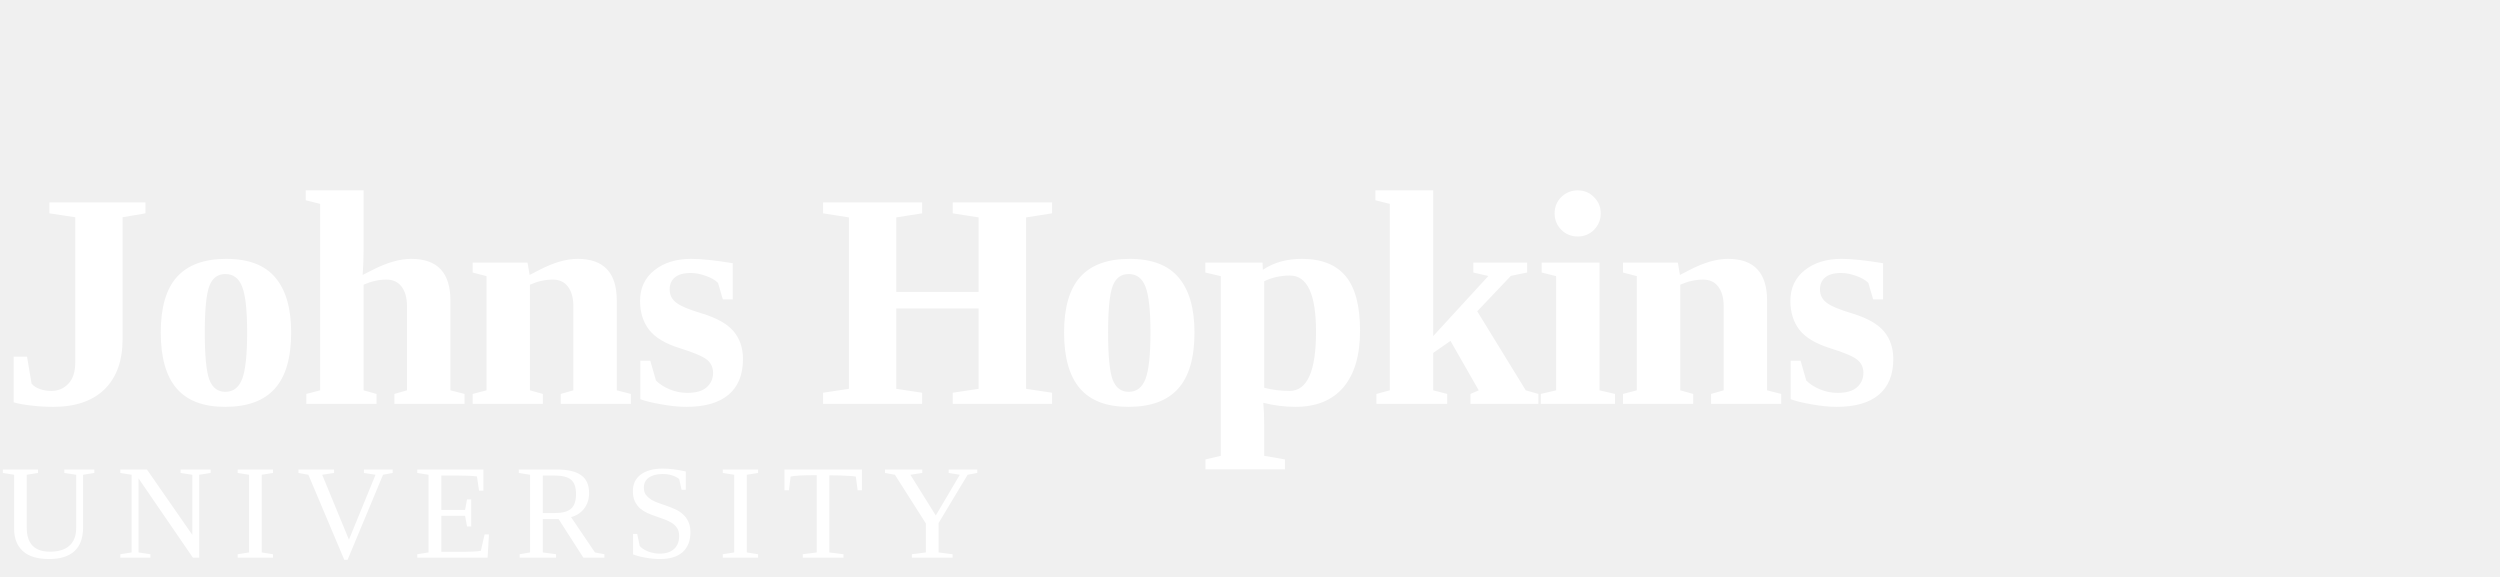
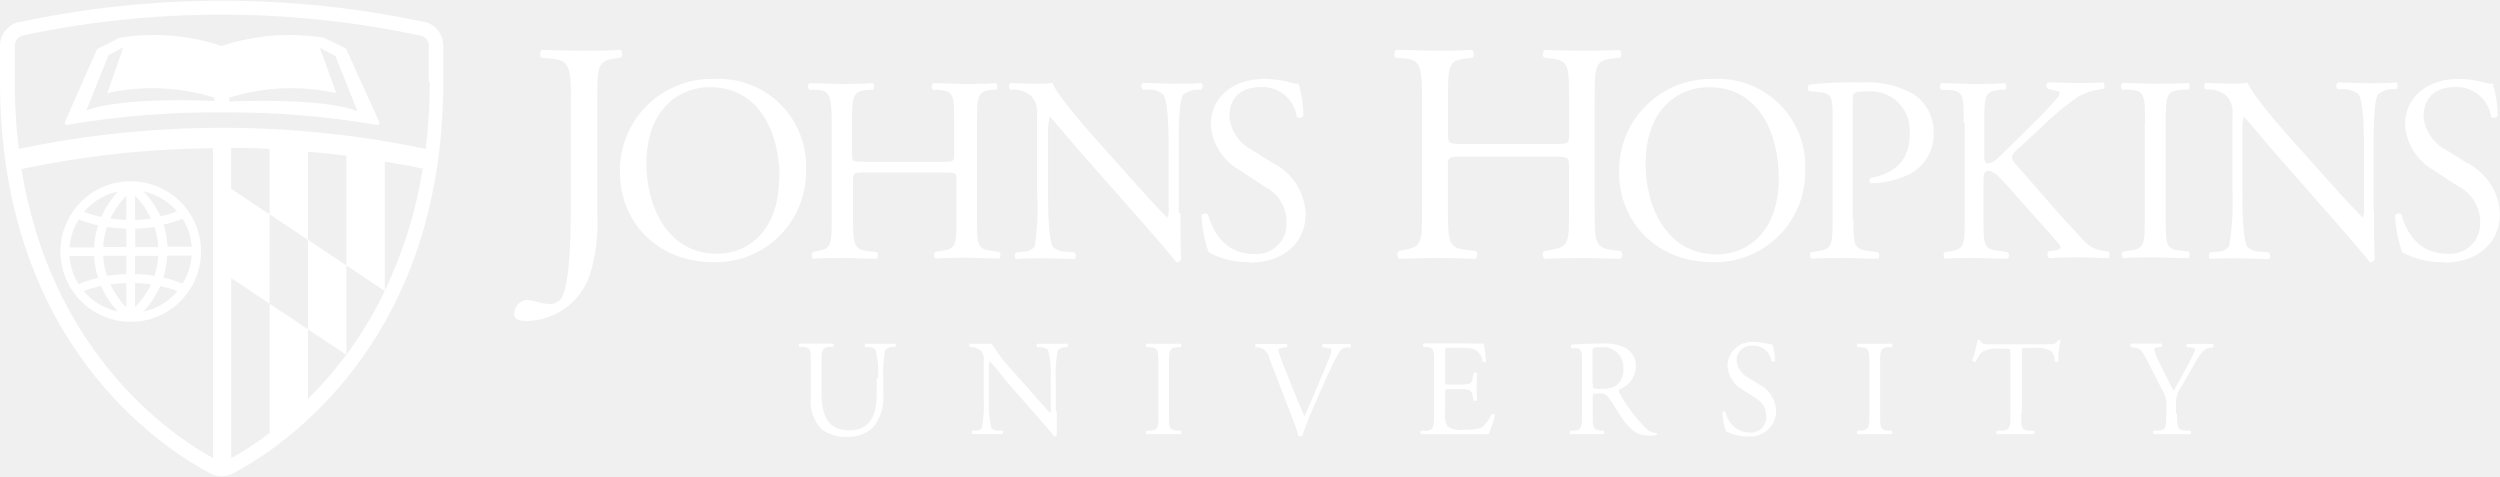
- <svg xmlns="http://www.w3.org/2000/svg" viewBox="0 0 260 60" width="260" height="60">
-   <text x="0" y="42" font-family="Georgia, 'Times New Roman', serif" font-size="32" font-weight="bold" fill="white" letter-spacing="-0.5">Johns Hopkins</text>
-   <text x="0" y="58" font-family="Georgia, 'Times New Roman', serif" font-size="14" font-weight="normal" fill="white" letter-spacing="2">UNIVERSITY</text>
+ <svg xmlns="http://www.w3.org/2000/svg" id="Layer_1" data-name="Layer 1" viewBox="0 0 226.61 43.17">
+   <defs>
+     <style>.cls-1{fill:#fff;}</style>
+   </defs>
+   <path class="cls-1" d="M79.6,34.28a9,9,0,0,0-.23-2.56,0.77,0.77,0,0,0-.62-0.26l-0.31,0a0.23,0.23,0,0,1,0-.3c0.47,0,.93,0,1.41,0s0.85,0,1.3,0a0.22,0.22,0,0,1,0,.3l-0.3,0a0.72,0.72,0,0,0-.62.3,11.16,11.16,0,0,0-.17,2.53v1.4a4.31,4.31,0,0,1-.87,3,3.27,3.27,0,0,1-2.37.91,3.53,3.53,0,0,1-2.32-.68,3.54,3.54,0,0,1-1-2.92V33c0-1.29,0-1.5-.74-1.56l-0.31,0a0.23,0.23,0,0,1,0-.3c0.62,0,1,0,1.54,0s0.92,0,1.52,0a0.23,0.23,0,0,1,0,.3l-0.3,0c-0.72.06-.74,0.27-0.74,1.56V35.7c0,2,.62,3.31,2.52,3.31s2.48-1.41,2.48-3.29V34.28Z" />
+   <path class="cls-1" d="M95.79,37.25c0,0.37,0,1.85,0,2.17a0.22,0.22,0,0,1-.23.14c-0.15-.21-0.51-0.64-1.59-1.87l-2.87-3.27C90.79,34,90,33,89.69,32.73h0a3.18,3.18,0,0,0-.06.8v2.7a9.69,9.69,0,0,0,.23,2.57,0.81,0.81,0,0,0,.63.23l0.38,0a0.22,0.22,0,0,1,0,.31c-0.56,0-1,0-1.45,0s-0.85,0-1.29,0a0.23,0.23,0,0,1,0-.31l0.33,0a0.66,0.66,0,0,0,.55-0.25,11.93,11.93,0,0,0,.16-2.55V32.66a1.14,1.14,0,0,0-.27-0.89,1.36,1.36,0,0,0-.77-0.3l-0.21,0a0.22,0.22,0,0,1,0-.31c0.52,0,1.18,0,1.4,0a3.91,3.91,0,0,0,.57,0A17.09,17.09,0,0,0,92,33.86l1.2,1.35c0.86,1,1.46,1.65,2,2.24h0a1.22,1.22,0,0,0,.05-0.52V34.28A8.76,8.76,0,0,0,95,31.72a1.1,1.1,0,0,0-.77-0.25l-0.21,0a0.21,0.21,0,0,1,0-.31c0.57,0,1,0,1.46,0s0.85,0,1.27,0a0.22,0.22,0,0,1,0,.31l-0.17,0a1.07,1.07,0,0,0-.69.26,10,10,0,0,0-.19,2.55v3Z" />
+   <path class="cls-1" d="M105,33.06c0-1.31,0-1.53-.76-1.59l-0.31,0a0.24,0.24,0,0,1,0-.31c0.62,0,1,0,1.56,0s0.92,0,1.54,0a0.25,0.25,0,0,1,0,.31l-0.31,0c-0.73.06-.76,0.27-0.76,1.59v4.41c0,1.31,0,1.49.76,1.57l0.31,0a0.24,0.24,0,0,1,0,.31c-0.62,0-1,0-1.54,0s-0.94,0-1.56,0a0.24,0.24,0,0,1,0-.31l0.31,0C105,39,105,38.78,105,37.47V33.06Z" />
+   <path class="cls-1" d="M115.06,32.49a1.19,1.19,0,0,0-1-1l-0.22,0a0.21,0.21,0,0,1,0-.31c0.36,0,.76,0,1.29,0s1,0,1.5,0a0.22,0.22,0,0,1,0,.31l-0.19,0c-0.47.06-.57,0.13-0.58,0.23a15.34,15.34,0,0,0,.62,1.74c0.57,1.44,1.14,2.86,1.76,4.28,0.38-.82.9-2.09,1.19-2.75,0.36-.84.94-2.24,1.15-2.78a1.3,1.3,0,0,0,.11-0.48c0-.09-0.12-0.19-0.56-0.23l-0.22,0a0.22,0.22,0,0,1,0-.31c0.35,0,.82,0,1.29,0s0.79,0,1.2,0a0.25,0.25,0,0,1,0,.31l-0.37,0a0.79,0.79,0,0,0-.65.43,30.25,30.25,0,0,0-1.39,2.85l-0.67,1.52c-0.5,1.14-1.08,2.58-1.29,3.24a0.26,0.26,0,0,1-.13,0,0.54,0.54,0,0,1-.19,0,14.48,14.48,0,0,0-.57-1.65Z" />
+   <path class="cls-1" d="M130,33c0-1.29,0-1.48-.76-1.56l-0.2,0a0.25,0.25,0,0,1,0-.31c0.53,0,1,0,1.46,0h2.33a16.64,16.64,0,0,0,1.67,0,14.18,14.18,0,0,1,.2,1.65,0.25,0.25,0,0,1-.31,0,1.34,1.34,0,0,0-.94-1.18,5.88,5.88,0,0,0-1.2-.07h-0.89c-0.37,0-.37,0-0.37.5v2.48c0,0.35,0,.35.41,0.35h0.72a4.55,4.55,0,0,0,1.05-.08,0.44,0.44,0,0,0,.3-0.43l0.1-.51a0.24,0.24,0,0,1,.32,0c0,0.3-.05.78-0.05,1.25s0.05,0.92.05,1.19a0.24,0.24,0,0,1-.32,0l-0.11-.48a0.53,0.53,0,0,0-.38-0.47,4.08,4.08,0,0,0-1-.06H131.4c-0.37,0-.41,0-0.41.34v1.75a2,2,0,0,0,.23,1.29,2,2,0,0,0,1.5.29,3.62,3.62,0,0,0,1.59-.19,3.08,3.08,0,0,0,.88-1.2,0.23,0.23,0,0,1,.31.09,10.57,10.57,0,0,1-.56,1.72c-1.11,0-2.22,0-3.32,0h-1.12c-0.53,0-1,0-1.69,0a0.24,0.24,0,0,1,0-.31l0.41,0c0.71-.06.77-0.25,0.77-1.55V33Z" />
+   <path class="cls-1" d="M143.4,33c0-1.18,0-1.39-.54-1.45l-0.4,0a0.21,0.21,0,0,1,0-.31c0.69-.06,1.55-0.1,2.76-0.1a4.38,4.38,0,0,1,2.07.37,1.85,1.85,0,0,1,1,1.74,2.29,2.29,0,0,1-1.55,2.07,0.29,0.29,0,0,0,.06.3,13.29,13.29,0,0,0,2.49,3.29,1.48,1.48,0,0,0,.86.35,0.1,0.1,0,0,1,0,.17,2,2,0,0,1-.54.06c-1.06,0-1.69-.31-2.56-1.56-0.32-.46-0.83-1.31-1.22-1.87a0.88,0.88,0,0,0-.88-0.4c-0.56,0-.58,0-0.58.27v1.56c0,1.3,0,1.45.74,1.55l0.26,0a0.24,0.24,0,0,1,0,.31c-0.56,0-1,0-1.47,0s-1,0-1.55,0a0.24,0.24,0,0,1,0-.31l0.31,0c0.72-.09.74-0.25,0.74-1.55V33Zm1,1.77a1,1,0,0,0,0,.41,2.29,2.29,0,0,0,.85.06,2.07,2.07,0,0,0,1.28-.32,1.78,1.78,0,0,0,.62-1.54,1.83,1.83,0,0,0-2-1.91c-0.77,0-.8,0-0.8.4v2.9Z" />
+   <path class="cls-1" d="M158.38,39.55a3.87,3.87,0,0,1-1.93-.46,5.76,5.76,0,0,1-.33-1.73,0.22,0.22,0,0,1,.3,0,2.25,2.25,0,0,0,2.13,1.85,1.41,1.41,0,0,0,1.55-1.42,1.86,1.86,0,0,0-1-1.73l-1.18-.77a2.64,2.64,0,0,1-1.34-2.13A2.23,2.23,0,0,1,159.09,31a4.86,4.86,0,0,1,1.15.16,1.59,1.59,0,0,0,.43.07,5.45,5.45,0,0,1,.22,1.51,0.24,0.24,0,0,1-.31,0,1.62,1.62,0,0,0-1.69-1.4,1.3,1.3,0,0,0-1.47,1.38,1.94,1.94,0,0,0,1.05,1.52l1,0.62A2.79,2.79,0,0,1,161,37.26a2.34,2.34,0,0,1-2.64,2.29" />
+   <path class="cls-1" d="M169.45,33.06c0-1.31,0-1.53-.76-1.59l-0.31,0a0.24,0.24,0,0,1,0-.31c0.62,0,1,0,1.56,0s0.92,0,1.54,0a0.24,0.24,0,0,1,0,.31l-0.31,0c-0.73.06-.75,0.27-0.75,1.59v4.41c0,1.31,0,1.49.75,1.57l0.31,0a0.24,0.24,0,0,1,0,.31c-0.62,0-1,0-1.54,0s-0.94,0-1.56,0a0.24,0.24,0,0,1,0-.31l0.31,0c0.73-.09.76-0.26,0.76-1.57V33.06Z" />
+   <path class="cls-1" d="M183.21,37.49c0,1.3,0,1.49.74,1.55l0.4,0a0.25,0.25,0,0,1,0,.31c-0.71,0-1.13,0-1.62,0s-0.93,0-1.72,0a0.22,0.22,0,0,1,0-.31l0.45,0c0.71-.06.77-0.25,0.77-1.55V32c0-.38,0-0.4-0.37-0.4h-0.68a2.54,2.54,0,0,0-1.52.31,2.27,2.27,0,0,0-.56.86,0.24,0.24,0,0,1-.32-0.09,12.92,12.92,0,0,0,.47-1.85,0.32,0.32,0,0,1,.24,0c0.08,0.4.49,0.38,1.06,0.38h5c0.67,0,.78,0,1-0.35a0.23,0.23,0,0,1,.22,0,7.44,7.44,0,0,0-.19,1.88,0.23,0.23,0,0,1-.32,0,1.59,1.59,0,0,0-.31-0.9,2.47,2.47,0,0,0-1.44-.31h-0.88c-0.37,0-.36,0-0.36.42v5.52Z" />
+   <path class="cls-1" d="M197.33,37.47c0,1.32.07,1.52,0.74,1.57l0.47,0a0.24,0.24,0,0,1,0,.31c-0.77,0-1.19,0-1.69,0s-1,0-1.62,0a0.24,0.24,0,0,1,0-.31l0.39,0c0.72-.07.74-0.25,0.74-1.57V36.84a2.5,2.5,0,0,0-.39-1.54l-1.46-2.85c-0.42-.82-0.61-0.88-1-0.94l-0.35-.06a0.23,0.23,0,0,1,0-.31c0.39,0,.84,0,1.44,0s1,0,1.33,0a0.21,0.21,0,0,1,0,.31l-0.16,0c-0.43.06-.52,0.12-0.52,0.22a6.18,6.18,0,0,0,.38,1c0.46,0.92.92,1.89,1.4,2.75,0.38-.66.79-1.38,1.16-2.1a11.21,11.21,0,0,0,.8-1.64,0.67,0.67,0,0,0-.52-0.2l-0.22,0a0.21,0.21,0,0,1,0-.31c0.44,0,.8,0,1.19,0s0.73,0,1.15,0a0.21,0.21,0,0,1,0,.31l-0.35.06c-0.64.11-1,.89-1.64,2l-0.78,1.35a2.85,2.85,0,0,0-.58,2v0.64Z" />
+   <path class="cls-1" d="M31.37,4.43c0-.06-2-1-2-1a19.38,19.38,0,0,0-9.28.74h0a19.37,19.37,0,0,0-9.28-.74s-1.92,1-2,1L5.91,11a0.2,0.2,0,0,0,.22.31,78.71,78.71,0,0,1,14-1.12h0a78.7,78.7,0,0,1,14,1.13A0.2,0.2,0,0,0,34.35,11ZM19.42,9.16C16.19,9,10.62,9,7.83,10l2-5,1.35-.72L9.73,8.44a18.87,18.87,0,0,1,9.7.41V9.16Zm1.36,0V8.85a18.86,18.86,0,0,1,9.7-.41L29,4.34,30.4,5.07l2,5c-2.65-1-8.22-1-11.6-.87" />
+   <path class="cls-1" d="M38.6,2h0l-0.13,0a87.83,87.83,0,0,0-36.67,0H1.72L1.67,2A2.24,2.24,0,0,0,0,4.15V7.41C0,31,14.57,40.52,19,42.88a2.32,2.32,0,0,0,1.09.29,2.26,2.26,0,0,0,1.09-.29c4.45-2.36,19-11.92,19-35.46V4.15A2.26,2.26,0,0,0,38.6,2M19.31,41.53C14.38,38.81,4.49,31.1,1.94,15.3l0.12,0a87.62,87.62,0,0,1,17.25-1.87V41.53ZM34.88,26.38v0a36.07,36.07,0,0,1-3.48,5.77h0a35.19,35.19,0,0,1-3.48,4V29.85l-3.48-2.32V39.25a29.54,29.54,0,0,1-3.48,2.28V25.21l3.48,2.32V19.43l3.48,2.32v-8c1.16,0.1,2.33.22,3.48,0.37v9.94l3.48,2.32V14.65C36,14.84,37.1,15,38.2,15.27l0.12,0a40,40,0,0,1-3.44,11.08M20.95,17.11v-3.7c1.16,0,2.32,0,3.48.1v5.92Zm18-9.69a50.31,50.31,0,0,1-.36,6.08,89.75,89.75,0,0,0-36.89,0,50.22,50.22,0,0,1-.36-6.09V4.15A1,1,0,0,1,2,3.23h0a86.51,86.51,0,0,1,36.12,0h0a0.94,0.94,0,0,1,.75.92V7.41Z" />
+   <polygon class="cls-1" points="31.4 24.06 27.91 21.74 27.91 29.85 31.4 32.17 31.4 24.06" />
+   <path class="cls-1" d="M11.86,29.17A6.37,6.37,0,1,0,5.48,22.8a6.38,6.38,0,0,0,6.37,6.37M13,28.24a8.42,8.42,0,0,0,1.52-2.31,10.93,10.93,0,0,1,1.57.46A5.56,5.56,0,0,1,13,28.24m3.57-2.53a11.23,11.23,0,0,0-1.77-.55,7.78,7.78,0,0,0,.35-2h2.23a5.54,5.54,0,0,1-.82,2.52m0-5.84a5.54,5.54,0,0,1,.82,2.52H15.18a7.79,7.79,0,0,0-.35-2,11.34,11.34,0,0,0,1.77-.55m-0.48-.67a11,11,0,0,1-1.57.46A8.42,8.42,0,0,0,13,17.35a5.57,5.57,0,0,1,3.09,1.86m-3.85-1.48a7.86,7.86,0,0,1,1.46,2.09,12.78,12.78,0,0,1-1.46.12V17.72Zm0,3A13.86,13.86,0,0,0,14,20.58a7,7,0,0,1,.35,1.82H12.26V20.74Zm0,2.46h2.11A6.9,6.9,0,0,1,14,25a13.48,13.48,0,0,0-1.76-.16V23.2Zm0,2.46a13.35,13.35,0,0,1,1.45.12,7.8,7.8,0,0,1-1.45,2.08V25.66Zm-4.65.73a11.08,11.08,0,0,1,1.57-.46,8.4,8.4,0,0,0,1.52,2.32,5.56,5.56,0,0,1-3.1-1.86m3.85,1.47A8,8,0,0,1,10,25.78a13.61,13.61,0,0,1,1.45-.12v2.2Zm0-3A13.77,13.77,0,0,0,9.7,25a6.78,6.78,0,0,1-.35-1.82h2.11v1.66Zm0-2.46H9.35a6.8,6.8,0,0,1,.35-1.82,13.67,13.67,0,0,0,1.75.16v1.66Zm0-2.46A12.91,12.91,0,0,1,10,19.81a7.94,7.94,0,0,1,1.45-2.08v2.2ZM10.7,17.35a8.4,8.4,0,0,0-1.52,2.32,11.08,11.08,0,0,1-1.57-.46,5.57,5.57,0,0,1,3.1-1.86M7.12,19.88a11.38,11.38,0,0,0,1.77.55,7.73,7.73,0,0,0-.36,2H6.31a5.51,5.51,0,0,1,.82-2.52M6.31,23.2H8.54a7.81,7.81,0,0,0,.35,2,11.3,11.3,0,0,0-1.77.55,5.5,5.5,0,0,1-.82-2.52" />
+   <path class="cls-1" d="M51.76,8.93c0-3.16-.28-3.5-2-3.64l-0.71-.06a0.56,0.56,0,0,1,.06-0.71C50.79,4.58,51.76,4.6,53,4.6s2.11,0,3.24-.09a0.56,0.56,0,0,1,.06.71l-0.43.06c-1.68.23-1.73,0.63-1.73,3.64V19.48A15.85,15.85,0,0,1,53.44,25a6.18,6.18,0,0,1-5.61,4.1c-0.34,0-1.22,0-1.22-.6a1.34,1.34,0,0,1,1-1.31,3.46,3.46,0,0,1,1.05.17,4.4,4.4,0,0,0,1.19.2A1.21,1.21,0,0,0,51,26.82c0.65-1.34.74-5.6,0.74-7.14V8.93Z" />
+   <path class="cls-1" d="M56.19,15.63a8.3,8.3,0,0,1,8.54-8.47,7.9,7.9,0,0,1,8.33,8.23,8.19,8.19,0,0,1-8.33,8.38c-5.33,0-8.54-3.82-8.54-8.14m14.47,0.5c0-4-1.75-8.23-6.33-8.23-2.5,0-5.74,1.71-5.74,7C58.6,18.41,60.32,23,65,23c2.88,0,5.62-2.16,5.62-6.89" />
+   <path class="cls-1" d="M78.52,15.63c-1.15,0-1.2,0-1.2.77v3.38c0,2.52.12,2.86,1.46,3l0.69,0.07a0.47,0.47,0,0,1,0,.6c-1.3,0-2.11-.07-3-0.07s-1.85,0-2.78.07a0.47,0.47,0,0,1,0-.6L74,22.78c1.34-.24,1.39-0.48,1.39-3V11.14c0-2.52-.17-2.93-1.42-3l-0.62,0a0.47,0.47,0,0,1,0-.6c1.18,0,2,.07,3,0.07s1.75,0,2.78-.07a0.47,0.47,0,0,1,0,.6l-0.46,0c-1.39.14-1.44,0.5-1.44,3V13.9c0,0.74,0,.77,1.2.77h6.86c1.15,0,1.2,0,1.2-.77V11.14c0-2.52,0-2.88-1.46-3l-0.46,0a0.47,0.47,0,0,1,0-.6c1.1,0,1.92.07,2.9,0.07s1.75,0,2.83-.07a0.48,0.48,0,0,1,0,.6L90,8.12c-1.39.14-1.44,0.5-1.44,3v8.64c0,2.52,0,2.83,1.44,3l0.58,0.07a0.47,0.47,0,0,1,0,.6c-1.15,0-2-.07-2.9-0.07s-1.85,0-2.9.07a0.46,0.46,0,0,1,0-.6l0.46-.07c1.46-.24,1.46-0.48,1.46-3V16.4c0-.72,0-0.77-1.2-0.77H78.52Z" />
+   <path class="cls-1" d="M107,19.3c0,0.72,0,3.58.07,4.2a0.43,0.43,0,0,1-.46.26c-0.29-.41-1-1.25-3.07-3.62L97.94,13.8c-0.65-.74-2.28-2.71-2.78-3.24h0A6,6,0,0,0,95,12.12v5.23c0,1.13,0,4.25.43,5a1.58,1.58,0,0,0,1.23.46l0.74,0.07a0.44,0.44,0,0,1,0,.6c-1.08,0-1.92-.07-2.81-0.07s-1.66,0-2.5.07a0.45,0.45,0,0,1,0-.6l0.65-.07a1.3,1.3,0,0,0,1.06-.48A23.36,23.36,0,0,0,94,17.36V10.42a2.2,2.2,0,0,0-.53-1.73A2.61,2.61,0,0,0,92,8.12l-0.41,0a0.42,0.42,0,0,1,0-.6c1,0.07,2.28.07,2.71,0.07a7.57,7.57,0,0,0,1.1-.07c0.48,1.23,3.31,4.39,4.1,5.28l2.33,2.61c1.65,1.85,2.83,3.19,4,4.34h0a2.41,2.41,0,0,0,.1-1V13.56c0-1.13,0-4.25-.48-5A2.16,2.16,0,0,0,104,8.12l-0.41,0a0.4,0.4,0,0,1,0-.6c1.1,0,1.92.07,2.83,0.07s1.65,0,2.47-.07a0.42,0.42,0,0,1,0,.6l-0.34,0a2.12,2.12,0,0,0-1.34.5c-0.41.86-.36,3.84-0.36,4.94V19.3Z" />
+   <path class="cls-1" d="M113.3,23.76a7.47,7.47,0,0,1-3.74-.89,11,11,0,0,1-.65-3.36,0.42,0.42,0,0,1,.58-0.07c0.36,1.22,1.34,3.58,4.13,3.58a2.73,2.73,0,0,0,3-2.76,3.6,3.6,0,0,0-2-3.36l-2.28-1.49a5.12,5.12,0,0,1-2.59-4.13c0-2.28,1.78-4.13,4.9-4.13a9.34,9.34,0,0,1,2.23.31,3.13,3.13,0,0,0,.84.14,10.45,10.45,0,0,1,.43,2.93,0.48,0.48,0,0,1-.6.07,3.14,3.14,0,0,0-3.26-2.71c-2.35,0-2.86,1.56-2.86,2.67a3.78,3.78,0,0,0,2,3l1.92,1.2a5.41,5.41,0,0,1,3,4.61c0,2.64-2,4.44-5.11,4.44" />
+   <path class="cls-1" d="M132.66,14.19c-1.37,0-1.42.06-1.42,0.91v4c0,3,.14,3.39,1.73,3.56l0.83,0.09a0.55,0.55,0,0,1-.06.71c-1.54-.06-2.5-0.08-3.61-0.08s-2.19.06-3.3,0.08a0.55,0.55,0,0,1-.06-0.71l0.48-.09c1.59-.29,1.65-0.57,1.65-3.56V8.87c0-3-.2-3.47-1.68-3.58l-0.74-.06a0.56,0.56,0,0,1,.06-0.71c1.39,0,2.36.08,3.59,0.08s2.08,0,3.3-.08a0.56,0.56,0,0,1,.06.71l-0.54.06c-1.65.17-1.7,0.6-1.7,3.58v3.27c0,0.88.06,0.91,1.42,0.91h8.14c1.37,0,1.42,0,1.42-.91V8.87c0-3-.06-3.41-1.74-3.58l-0.54-.06A0.56,0.56,0,0,1,140,4.52c1.31,0.06,2.28.08,3.44,0.08s2.08,0,3.36-.08a0.56,0.56,0,0,1,.06.71l-0.6.06c-1.65.17-1.71,0.6-1.71,3.58V19.11c0,3,.06,3.36,1.71,3.56l0.68,0.09a0.55,0.55,0,0,1-.06.71c-1.36-.06-2.33-0.08-3.44-0.08s-2.19,0-3.44.08a0.55,0.55,0,0,1-.06-0.71l0.54-.09c1.74-.29,1.74-0.57,1.74-3.56v-4c0-.85-0.06-0.91-1.42-0.91h-8.14Z" />
+   <path class="cls-1" d="M146.76,15.63a8.3,8.3,0,0,1,8.54-8.47,7.9,7.9,0,0,1,8.33,8.23,8.19,8.19,0,0,1-8.33,8.38c-5.33,0-8.54-3.82-8.54-8.14m14.47,0.5c0-4-1.75-8.23-6.34-8.23-2.49,0-5.73,1.71-5.73,7,0,3.55,1.73,8.16,6.46,8.16,2.88,0,5.62-2.16,5.62-6.89" />
+   <path class="cls-1" d="M168,19.78c0,2.52,0,2.83,1.58,3l0.65,0.07a0.47,0.47,0,0,1,0,.6c-1.37,0-2.16-.07-3.12-0.07s-1.87,0-2.93.07a0.47,0.47,0,0,1,0-.6l0.5-.07c1.39-.19,1.44-0.48,1.44-3V10.93c0-2,0-2.45-1.13-2.57L164,8.26a0.4,0.4,0,0,1,0-.6,37.6,37.6,0,0,1,4.75-.19,8.67,8.67,0,0,1,4.61,1,4.15,4.15,0,0,1,1.92,3.6,4.07,4.07,0,0,1-2.4,3.82,8.11,8.11,0,0,1-3.31.72,0.3,0.3,0,0,1,0-.48c2.59-.48,3.53-1.95,3.53-4a3.54,3.54,0,0,0-3.86-3.84c-1.27,0-1.3.09-1.3,0.86v10.7Z" />
+   <path class="cls-1" d="M178,11.14c0-2.52,0-2.9-1.44-3l-0.6,0a0.48,0.48,0,0,1,0-.6c1.18,0,1.94.07,3,.07s1.75,0,2.79-.07a0.47,0.47,0,0,1,0,.6l-0.45,0c-1.39.14-1.44,0.5-1.44,3V13.9c0,0.45,0,.91.31,0.91a1.36,1.36,0,0,0,.67-0.26c0.34-.29,1-0.91,1.22-1.15l2.59-2.57a27.3,27.3,0,0,0,1.87-2,0.71,0.71,0,0,0,.17-0.39c0-.1-0.1-0.17-0.41-0.24l-0.65-.14a0.4,0.4,0,0,1,0-.6c0.84,0,1.8.07,2.64,0.07s1.66,0,2.38-.07a0.44,0.44,0,0,1,0,.6,5.92,5.92,0,0,0-2.23.67,23.88,23.88,0,0,0-3.36,2.78l-2.16,2a1.51,1.51,0,0,0-.55.74,1.53,1.53,0,0,0,.46.74c2.28,2.61,4.13,4.78,6,6.74a2.78,2.78,0,0,0,1.83,1l0.46,0.07a0.42,0.42,0,0,1,0,.6c-0.62,0-1.28-.07-2.41-0.07s-1.82,0-2.93.07a0.44,0.44,0,0,1-.1-0.6l0.55-.1a0.63,0.63,0,0,0,.58-0.24,1.3,1.3,0,0,0-.34-0.55c-0.46-.58-1.08-1.22-2-2.26l-1.92-2.16c-1.37-1.54-1.75-2-2.33-2-0.36,0-.41.31-0.41,1.15v3.1c0,2.52,0,2.85,1.39,3L182,22.85a0.47,0.47,0,0,1,0,.6c-1.18,0-2-.07-2.93-0.07s-1.8,0-2.78.07a0.46,0.46,0,0,1,0-.6l0.48-.07c1.27-.19,1.32-0.48,1.32-3V11.14Z" />
+   <path class="cls-1" d="M194.43,11.19c0-2.54,0-3-1.46-3.07l-0.6,0a0.47,0.47,0,0,1,0-.6c1.2,0,2,.07,3,0.07s1.78,0,3-.07a0.47,0.47,0,0,1,0,.6l-0.6,0c-1.42.12-1.46,0.53-1.46,3.07v8.54c0,2.55,0,2.88,1.46,3l0.6,0.07a0.47,0.47,0,0,1,0,.6c-1.2,0-2-.07-3-0.07s-1.73,0-2.93.07a0.47,0.47,0,0,1,0-.6l0.51-.07c1.42-.17,1.46-0.5,1.46-3V11.19Z" />
+   <path class="cls-1" d="M215.19,19.3c0,0.72,0,3.58.07,4.2a0.43,0.43,0,0,1-.46.26c-0.29-.41-1-1.25-3.07-3.62l-5.57-6.34c-0.65-.74-2.28-2.71-2.78-3.24h0a6,6,0,0,0-.12,1.56v5.23c0,1.13,0,4.25.43,5a1.57,1.57,0,0,0,1.22.46l0.74,0.07a0.44,0.44,0,0,1,0,.6c-1.08,0-1.92-.07-2.81-0.07s-1.66,0-2.5.07a0.44,0.44,0,0,1,0-.6l0.65-.07a1.29,1.29,0,0,0,1.06-.48,23.17,23.17,0,0,0,.31-4.94V10.42a2.2,2.2,0,0,0-.53-1.73,2.61,2.61,0,0,0-1.49-.58l-0.41,0a0.42,0.42,0,0,1,0-.6c1,0.07,2.28.07,2.71,0.07a7.58,7.58,0,0,0,1.11-.07c0.48,1.23,3.31,4.39,4.1,5.28l2.33,2.61c1.66,1.85,2.83,3.19,4,4.34h0a2.43,2.43,0,0,0,.1-1V13.56c0-1.13,0-4.25-.48-5a2.16,2.16,0,0,0-1.49-.48l-0.41,0a0.4,0.4,0,0,1,0-.6c1.1,0,1.92.07,2.83,0.07s1.66,0,2.47-.07a0.42,0.42,0,0,1,0,.6l-0.34,0a2.11,2.11,0,0,0-1.34.5c-0.41.86-.36,3.84-0.36,4.94V19.3Z" />
+   <path class="cls-1" d="M221.5,23.76a7.49,7.49,0,0,1-3.75-.89,11.14,11.14,0,0,1-.65-3.36,0.42,0.42,0,0,1,.58-0.07C218,20.67,219,23,221.81,23a2.73,2.73,0,0,0,3-2.76,3.61,3.61,0,0,0-2-3.36l-2.28-1.49A5.12,5.12,0,0,1,218,11.28c0-2.28,1.78-4.13,4.9-4.13a9.34,9.34,0,0,1,2.23.31,3.14,3.14,0,0,0,.84.14,10.45,10.45,0,0,1,.43,2.93,0.48,0.48,0,0,1-.6.07,3.14,3.14,0,0,0-3.26-2.71c-2.35,0-2.86,1.56-2.86,2.67a3.78,3.78,0,0,0,2,3l1.92,1.2a5.41,5.41,0,0,1,3,4.61c0,2.64-2,4.44-5.11,4.44" />
</svg>
